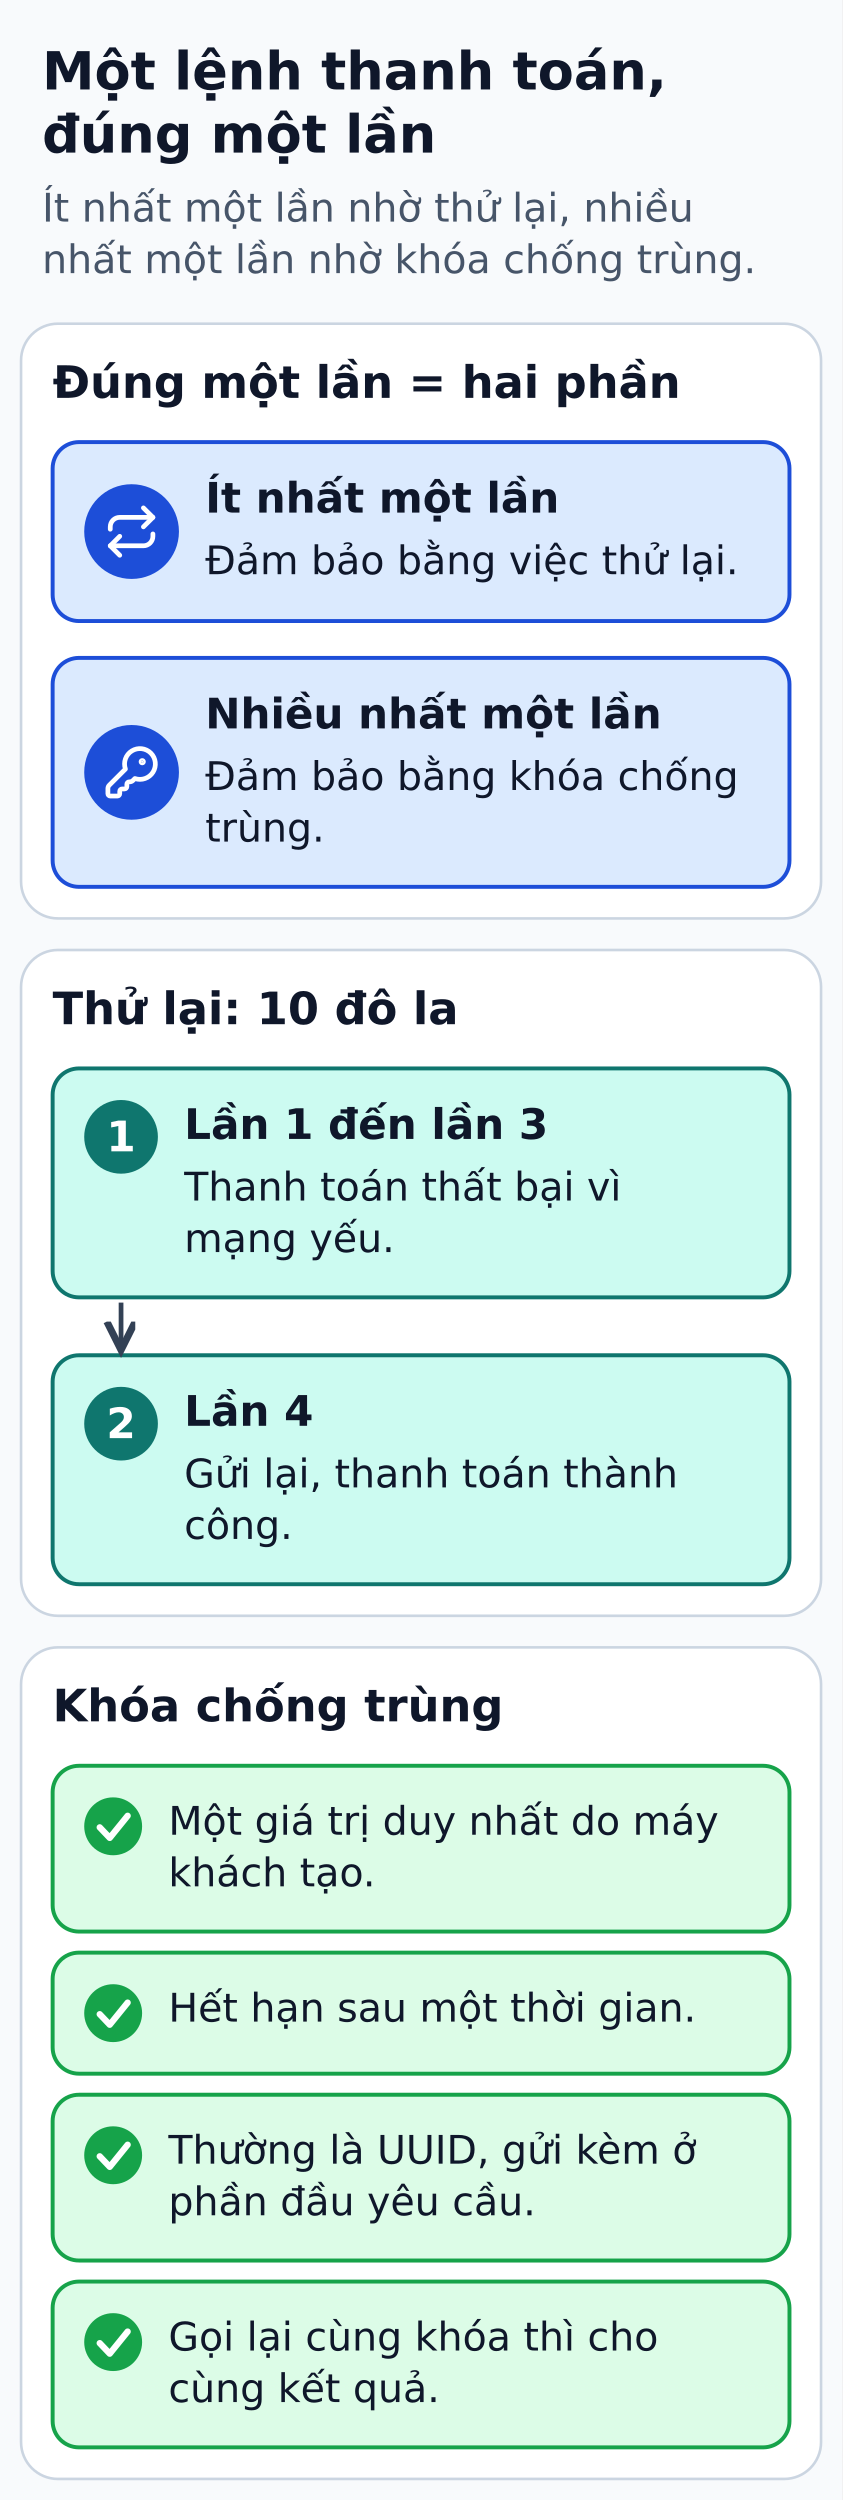
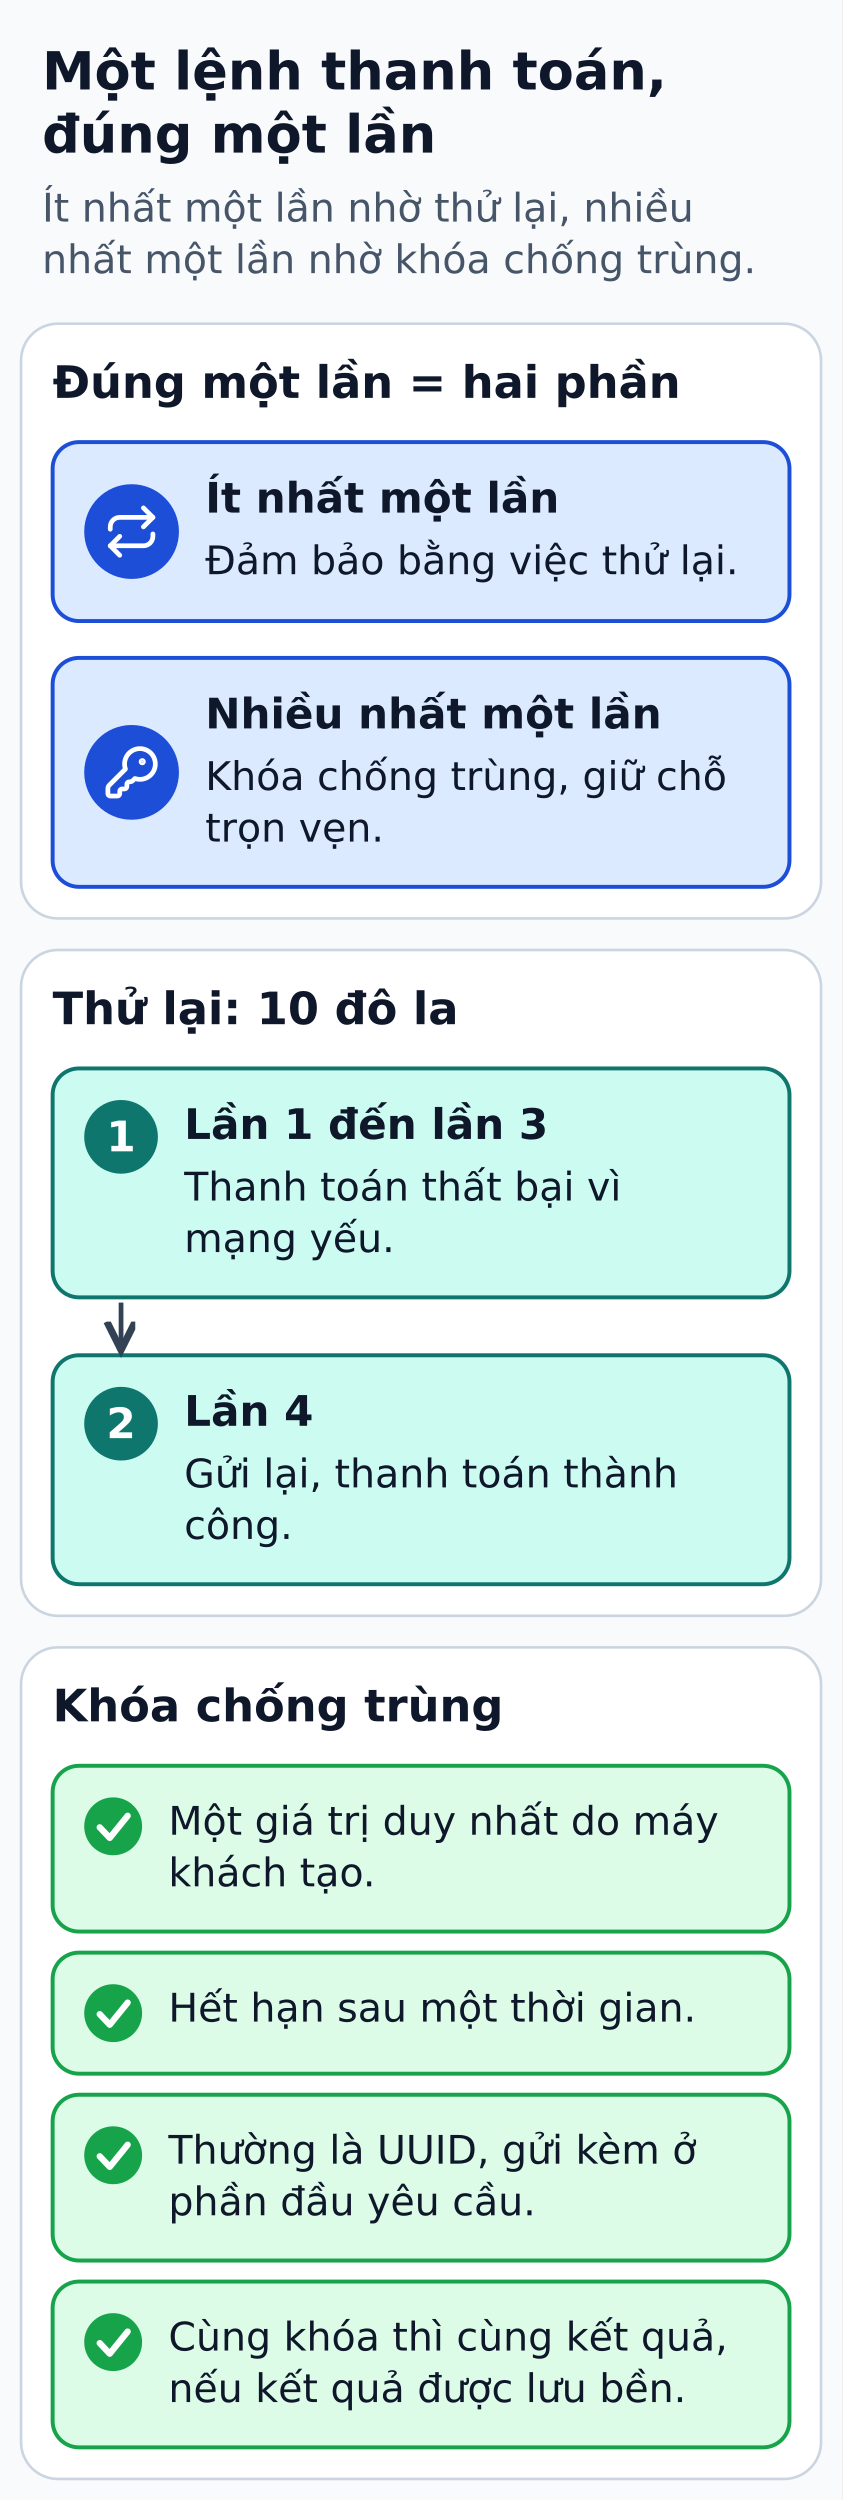
<svg xmlns="http://www.w3.org/2000/svg" width="320" height="950" viewBox="0 0 320 950" role="img" aria-labelledby="title desc">
  <defs>
    <marker id="arrow" markerWidth="8" markerHeight="8" refX="6" refY="3" orient="auto">
      <path d="M0,0 L6,3 L0,6" fill="none" stroke="#334155" stroke-width="1.5" />
    </marker>
  </defs>
  <rect width="320" height="950" fill="#f8fafc" />
  <g font-family="DejaVu Sans, Arial, sans-serif" fill="#0f172a">
    <text x="16" y="34" font-size="20" fill="#0f172a" font-weight="bold" text-anchor="start">Một lệnh thanh toán,</text>
    <text x="16" y="58" font-size="20" fill="#0f172a" font-weight="bold" text-anchor="start">đúng một lần</text>
    <text x="16" y="84.2" font-size="15" fill="#475569" font-weight="normal" text-anchor="start">Ít nhất một lần nhờ thử lại, nhiều</text>
    <text x="16" y="103.8" font-size="15" fill="#475569" font-weight="normal" text-anchor="start">nhất một lần nhờ khóa chống trùng.</text>
    <rect x="8" y="123" width="304" height="226" rx="14" fill="#ffffff" stroke="#cbd5e1" stroke-width="1" />
    <text x="20" y="151.2" font-size="17" fill="#0f172a" font-weight="bold" text-anchor="start">Đúng một lần = hai phần</text>
    <rect x="20" y="168" width="280" height="68" rx="10" fill="#dbeafe" stroke="#1d4ed8" stroke-width="1.5" />
    <circle cx="50" cy="202" r="18" fill="#1d4ed8" />
    <g transform="translate(39.2 191.2) scale(0.9)" fill="none" stroke="#FFFFFF" stroke-width="2" stroke-linecap="round" stroke-linejoin="round">
      <path d="m17 2 4 4-4 4" />
      <path d="M3 11v-1a4 4 0 0 1 4-4h14" />
      <path d="m7 22-4-4 4-4" />
      <path d="M21 13v1a4 4 0 0 1-4 4H3" />
    </g>
    <text x="78" y="194.8" font-size="16" fill="#0f172a" font-weight="bold" text-anchor="start">Ít nhất một lần</text>
    <text x="78" y="218.2" font-size="15" fill="#0f172a" font-weight="normal" text-anchor="start">Đảm bảo bằng việc thử lại.</text>
    <rect x="20" y="250" width="280" height="87" rx="10" fill="#dbeafe" stroke="#1d4ed8" stroke-width="1.5" />
    <circle cx="50" cy="293.5" r="18" fill="#1d4ed8" />
    <g transform="translate(39.2 282.7) scale(0.9)" fill="none" stroke="#FFFFFF" stroke-width="2" stroke-linecap="round" stroke-linejoin="round">
      <path d="M2.586 17.414A2 2 0 0 0 2 18.828V21a1 1 0 0 0 1 1h3a1 1 0 0 0 1-1v-1a1 1 0 0 1 1-1h1a1 1 0 0 0 1-1v-1a1 1 0 0 1 1-1h.172a2 2 0 0 0 1.414-.586l.814-.814a6.5 6.5 0 1 0-4-4z" />
      <circle cx="16.5" cy="7.5" fill="#FFFFFF" r=".5" />
    </g>
    <text x="78" y="276.8" font-size="16" fill="#0f172a" font-weight="bold" text-anchor="start">Nhiều nhất một lần</text>
-     <text x="78" y="300.2" font-size="15" fill="#0f172a" font-weight="normal" text-anchor="start">Đảm bảo bằng khóa chống</text>
-     <text x="78" y="319.8" font-size="15" fill="#0f172a" font-weight="normal" text-anchor="start">trùng.</text>
+     <text x="78" y="300.2" font-size="15" fill="#0f172a" font-weight="normal" text-anchor="start">Khóa chống trùng, giữ chỗ</text>
+     <text x="78" y="319.8" font-size="15" fill="#0f172a" font-weight="normal" text-anchor="start">trọn vẹn.</text>
    <rect x="8" y="361" width="304" height="253" rx="14" fill="#ffffff" stroke="#cbd5e1" stroke-width="1" />
    <text x="20" y="389.2" font-size="17" fill="#0f172a" font-weight="bold" text-anchor="start">Thử lại: 10 đô la</text>
    <rect x="20" y="406" width="280" height="87" rx="10" fill="#ccfbf1" stroke="#0f766e" stroke-width="1.5" />
    <circle cx="46" cy="432" r="14" fill="#0f766e" />
    <text x="46" y="437.5" font-size="16" fill="#ffffff" font-weight="bold" text-anchor="middle">1</text>
    <text x="70" y="432.8" font-size="16" fill="#0f172a" font-weight="bold" text-anchor="start">Lần 1 đến lần 3</text>
    <text x="70" y="456.2" font-size="15" fill="#0f172a" font-weight="normal" text-anchor="start">Thanh toán thất bại vì</text>
    <text x="70" y="475.8" font-size="15" fill="#0f172a" font-weight="normal" text-anchor="start">mạng yếu.</text>
    <rect x="20" y="515" width="280" height="87" rx="10" fill="#ccfbf1" stroke="#0f766e" stroke-width="1.5" />
    <circle cx="46" cy="541" r="14" fill="#0f766e" />
    <text x="46" y="546.5" font-size="16" fill="#ffffff" font-weight="bold" text-anchor="middle">2</text>
    <text x="70" y="541.8" font-size="16" fill="#0f172a" font-weight="bold" text-anchor="start">Lần 4</text>
    <text x="70" y="565.2" font-size="15" fill="#0f172a" font-weight="normal" text-anchor="start">Gửi lại, thanh toán thành</text>
    <text x="70" y="584.8" font-size="15" fill="#0f172a" font-weight="normal" text-anchor="start">công.</text>
    <polyline points="46,495 46,513" fill="none" stroke="#334155" stroke-width="1.8" stroke-linejoin="round" marker-end="url(#arrow)" />
    <rect x="8" y="626" width="304" height="316" rx="14" fill="#ffffff" stroke="#cbd5e1" stroke-width="1" />
    <text x="20" y="654.1" font-size="17" fill="#0f172a" font-weight="bold" text-anchor="start">Khóa chống trùng</text>
    <rect x="20" y="671" width="280" height="63" rx="10" fill="#dcfce7" stroke="#16a34a" stroke-width="1.5" />
    <circle cx="43" cy="694" r="11" fill="#16a34a" />
    <polyline points="37.9,694.4 41.7,698.4 48.5,690" fill="none" stroke="#ffffff" stroke-width="2.4" stroke-linecap="round" stroke-linejoin="round" />
    <text x="64" y="697.2" font-size="15" fill="#0f172a" font-weight="normal" text-anchor="start">Một giá trị duy nhất do máy</text>
    <text x="64" y="716.8" font-size="15" fill="#0f172a" font-weight="normal" text-anchor="start">khách tạo.</text>
    <rect x="20" y="742" width="280" height="46" rx="10" fill="#dcfce7" stroke="#16a34a" stroke-width="1.5" />
    <circle cx="43" cy="765" r="11" fill="#16a34a" />
    <polyline points="37.9,765.4 41.7,769.4 48.5,761" fill="none" stroke="#ffffff" stroke-width="2.4" stroke-linecap="round" stroke-linejoin="round" />
    <text x="64" y="768.2" font-size="15" fill="#0f172a" font-weight="normal" text-anchor="start">Hết hạn sau một thời gian.</text>
    <rect x="20" y="796" width="280" height="63" rx="10" fill="#dcfce7" stroke="#16a34a" stroke-width="1.5" />
    <circle cx="43" cy="819" r="11" fill="#16a34a" />
    <polyline points="37.9,819.4 41.7,823.4 48.5,815" fill="none" stroke="#ffffff" stroke-width="2.4" stroke-linecap="round" stroke-linejoin="round" />
    <text x="64" y="822.2" font-size="15" fill="#0f172a" font-weight="normal" text-anchor="start">Thường là UUID, gửi kèm ở</text>
    <text x="64" y="841.8" font-size="15" fill="#0f172a" font-weight="normal" text-anchor="start">phần đầu yêu cầu.</text>
    <rect x="20" y="867" width="280" height="63" rx="10" fill="#dcfce7" stroke="#16a34a" stroke-width="1.5" />
    <circle cx="43" cy="890" r="11" fill="#16a34a" />
    <polyline points="37.9,890.4 41.7,894.4 48.5,886" fill="none" stroke="#ffffff" stroke-width="2.4" stroke-linecap="round" stroke-linejoin="round" />
-     <text x="64" y="893.2" font-size="15" fill="#0f172a" font-weight="normal" text-anchor="start">Gọi lại cùng khóa thì cho</text>
-     <text x="64" y="912.8" font-size="15" fill="#0f172a" font-weight="normal" text-anchor="start">cùng kết quả.</text>
+     <text x="64" y="893.2" font-size="15" fill="#0f172a" font-weight="normal" text-anchor="start">Cùng khóa thì cùng kết quả,</text>
+     <text x="64" y="912.8" font-size="15" fill="#0f172a" font-weight="normal" text-anchor="start">nếu kết quả được lưu bền.</text>
  </g>
</svg>
